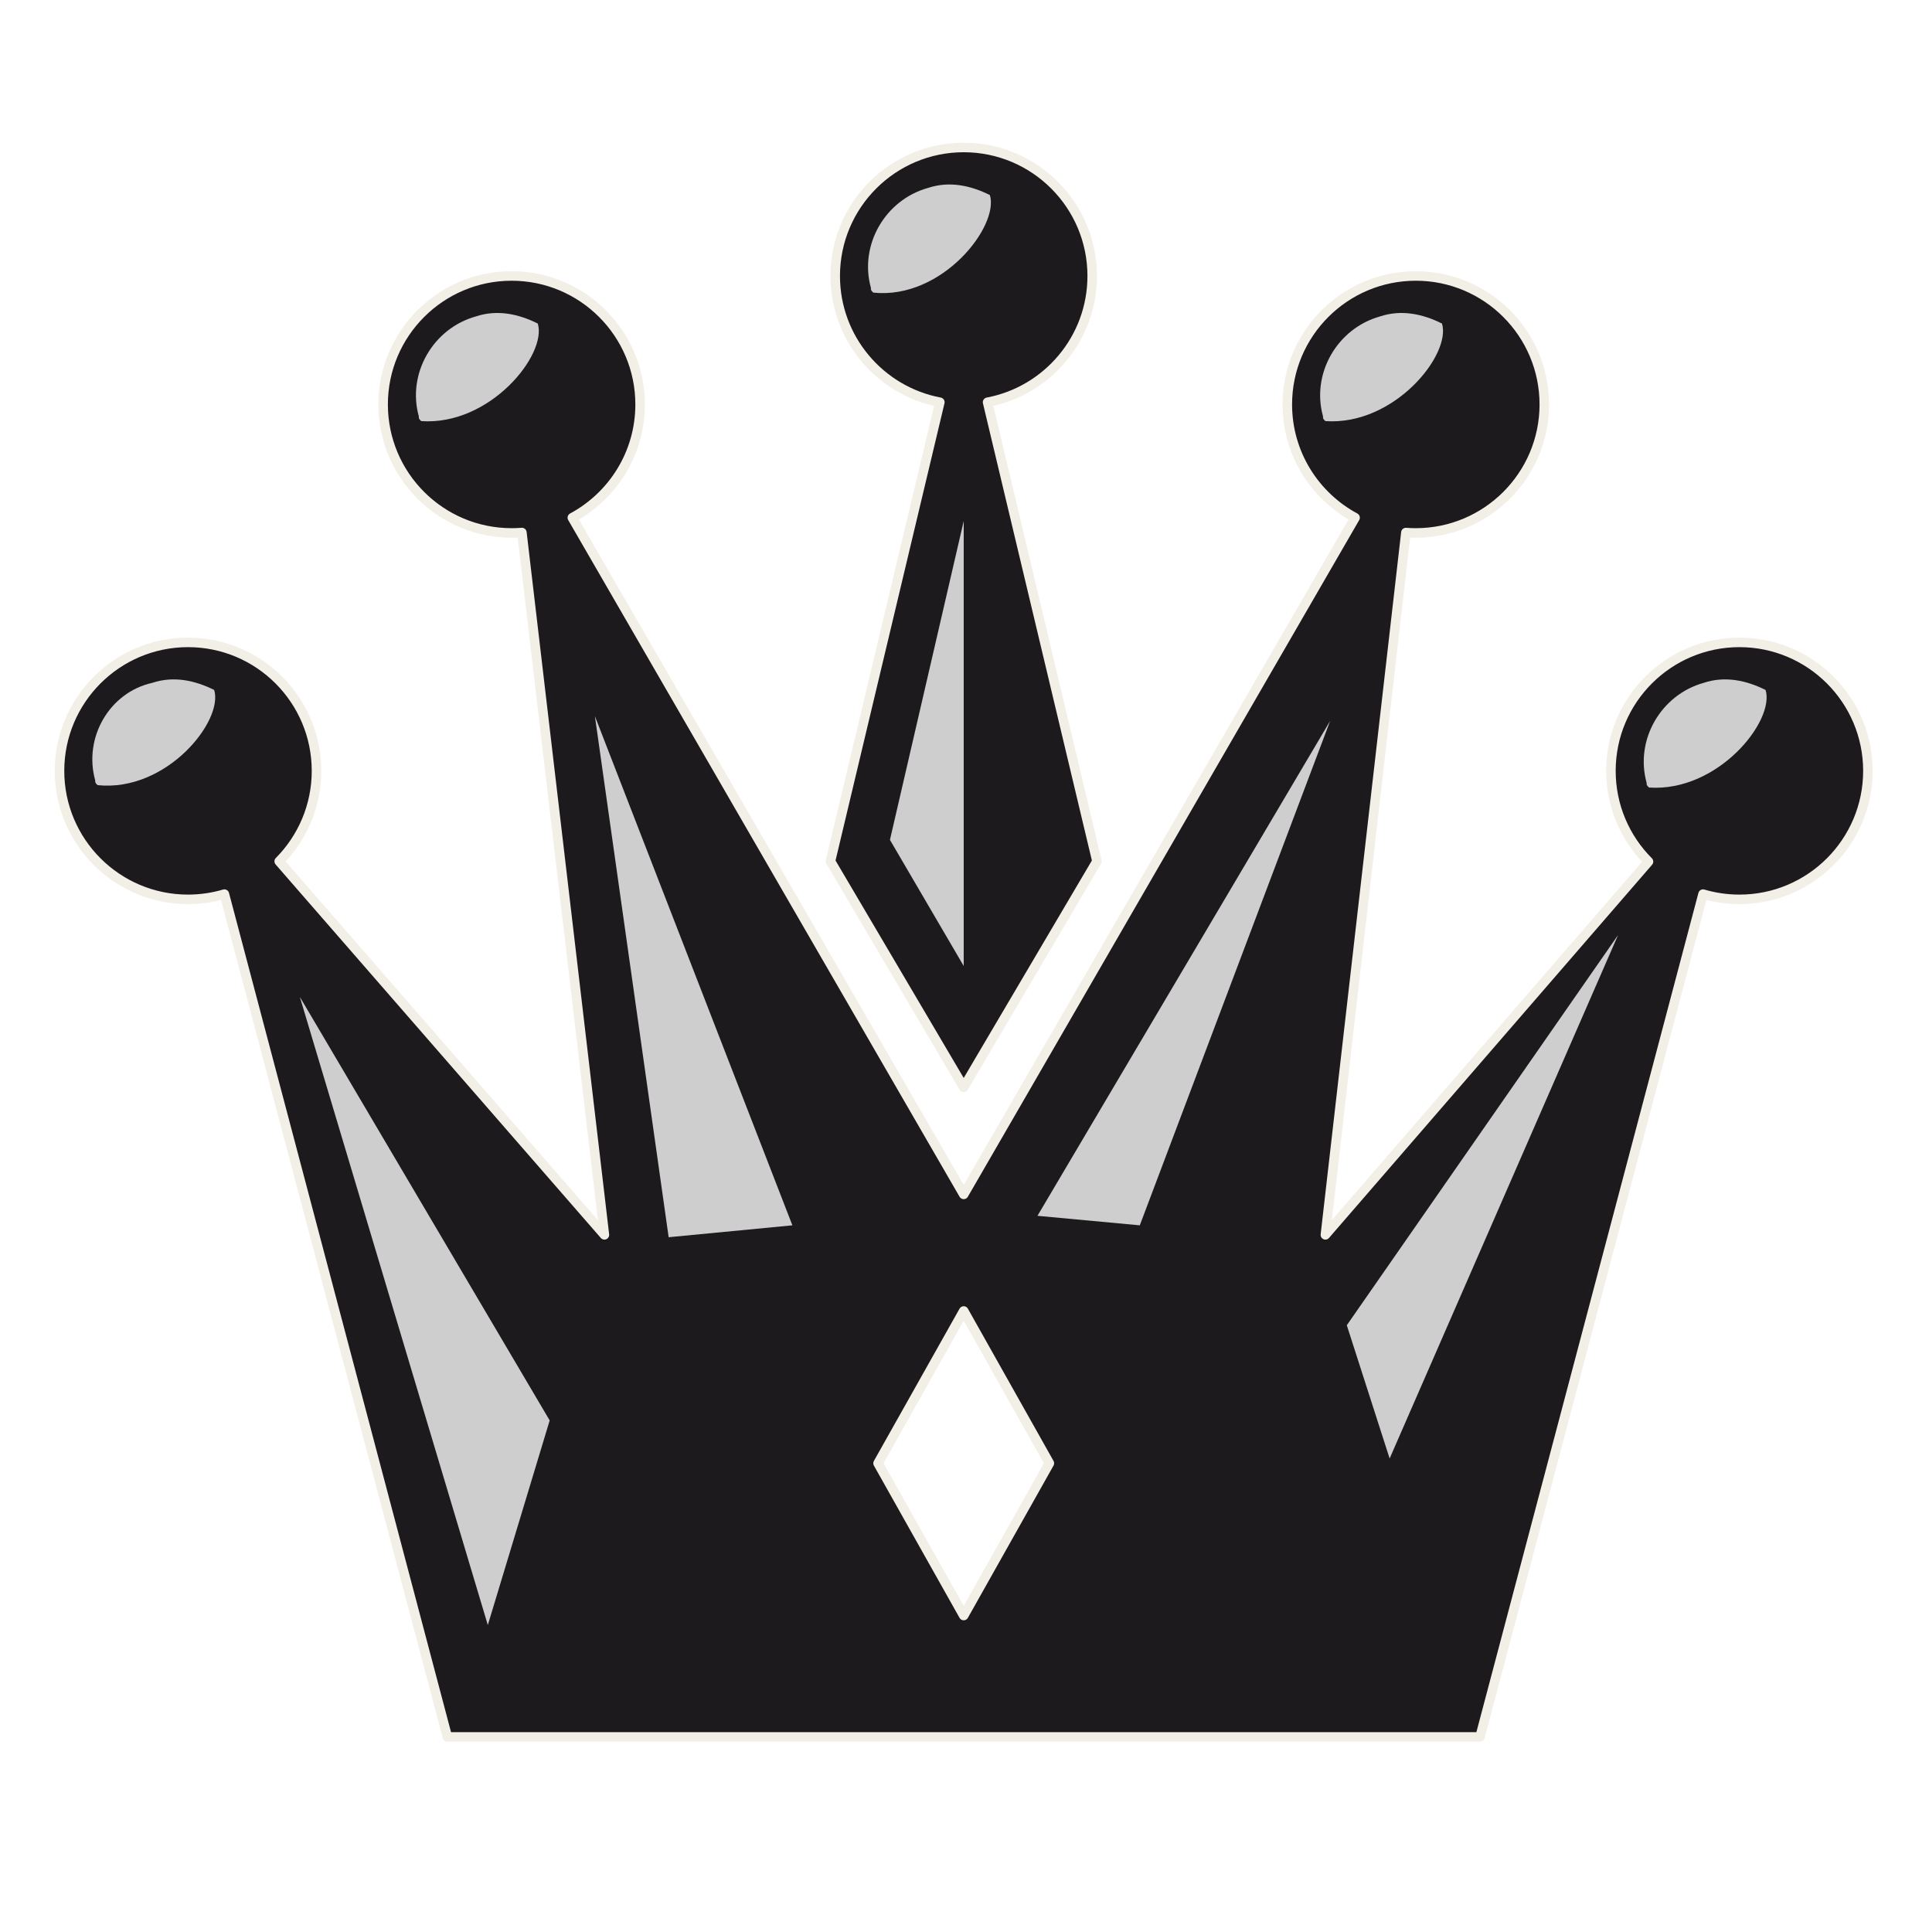
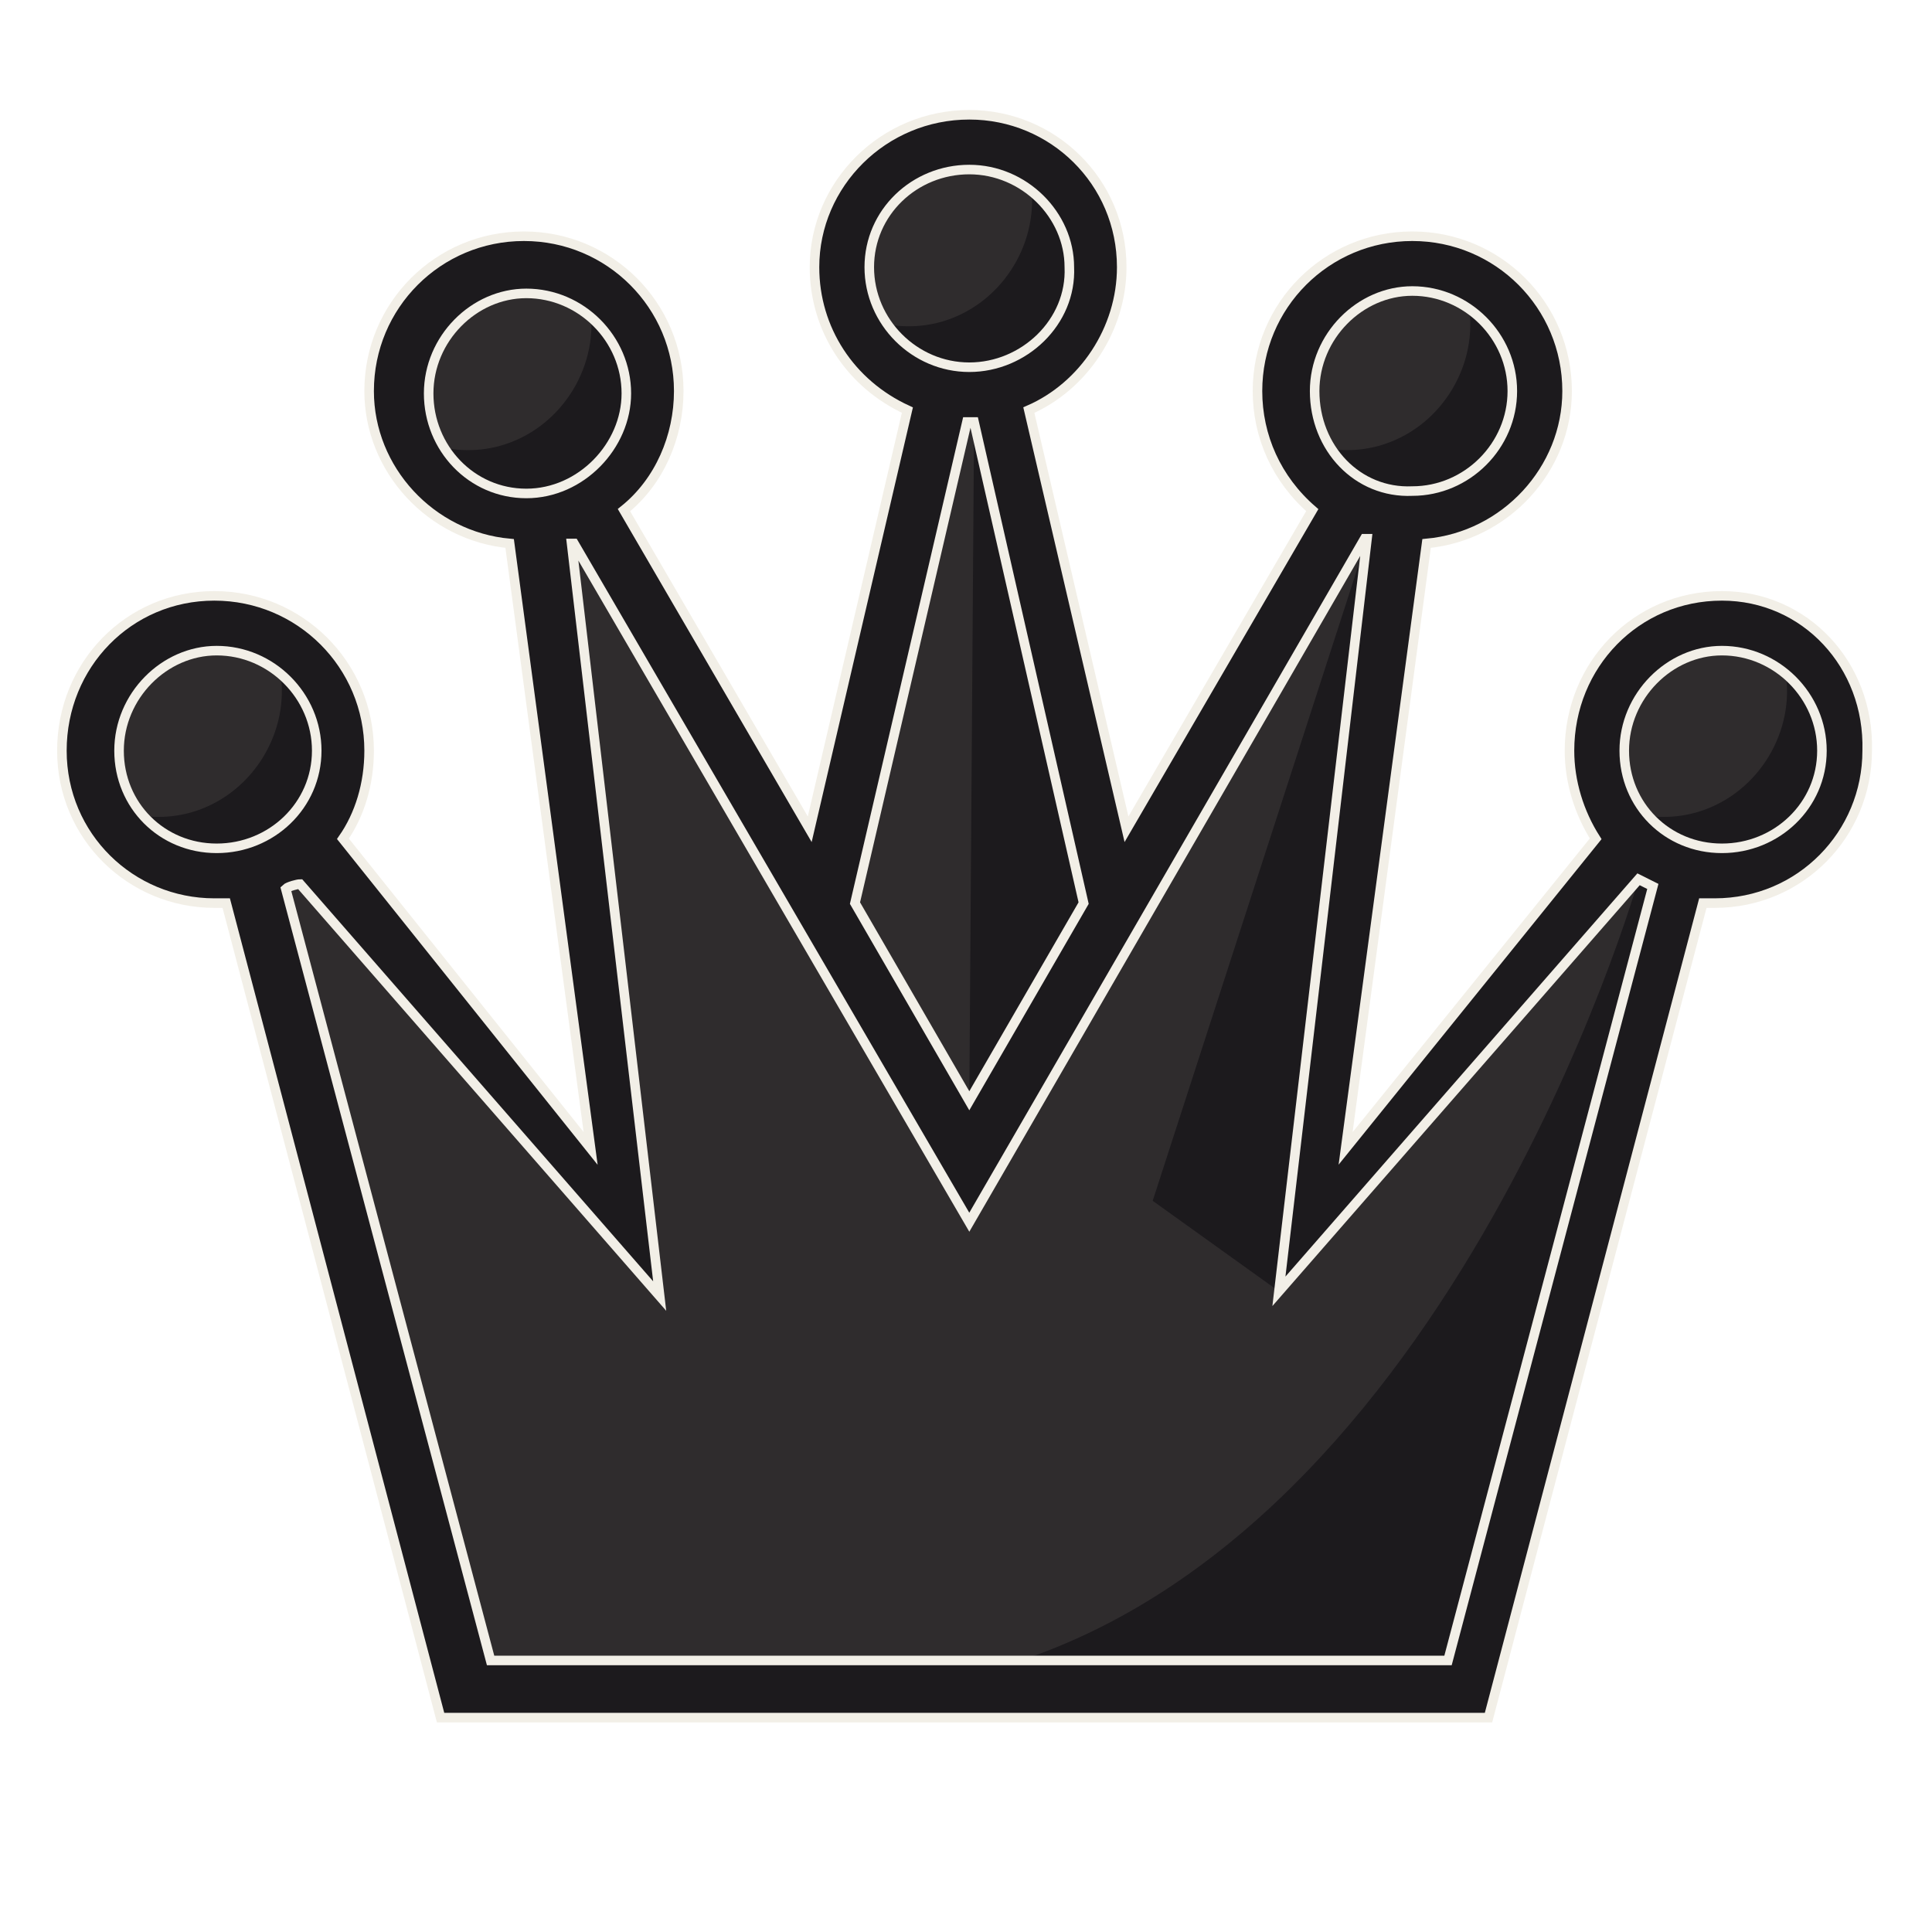
- <svg xmlns="http://www.w3.org/2000/svg" width="100%" height="100%" viewBox="0 0 591 592" version="1.1" xml:space="preserve" style="fill-rule:evenodd;clip-rule:evenodd;stroke-linejoin:round;stroke-miterlimit:2;">
-   <g transform="matrix(1,0,0,1,-879,-340)">
-     <g transform="matrix(1,0,0,1,65.8593,0)">
-       <g id="bQ.svg" transform="matrix(1.74978,0,0,1.74978,-1257.54,-1288.8)">
-         <g id="bQ.svg1" transform="matrix(4.16667,0,0,4.16667,1352.15,1100.02)">
-           <g id="bQ.svg2">
-             <g id="bQ.svg3" transform="matrix(1,0,0,1,-40.5,-40.5)">
-               <g transform="matrix(1,0,0,1,0,0.9)">
-                 <path d="M55.7,50.9L59.7,16L40.5,49.2L21.3,16L25.4,50.9L7.9,30.8L18.8,72L62.2,72L73.1,30.8L55.7,50.9ZM40.5,66.9L36.9,60.5L40.5,54.1L44.1,60.5L40.5,66.9Z" style="fill:rgb(28,26,29);fill-rule:nonzero;" />
-               </g>
-               <g transform="matrix(1,0,0,1,0,0.9)">
-                 <path d="M40.5,11.7L34.9,35.2L40.5,44.7L46.1,35.2L40.5,11.7Z" style="fill:rgb(28,26,29);fill-rule:nonzero;" />
-               </g>
-               <g transform="matrix(1,0,0,1,0,0.9)">
-                 <circle cx="40.5" cy="10.6" r="5.4" style="fill:rgb(28,26,29);" />
-               </g>
-               <g transform="matrix(1,0,0,1,0,0.9)">
-                 <path d="M41.6,7.2C40.8,6.8 39.9,6.6 39,6.9C37.2,7.4 36.1,9.3 36.6,11.1C36.6,11.2 36.6,11.2 36.7,11.3C39.6,11.6 42,8.5 41.6,7.2Z" style="fill:rgb(207,206,207);fill-rule:nonzero;" />
-               </g>
-               <g transform="matrix(1,0,0,1,0,0.9)">
-                 <circle cx="59.5" cy="16" r="5.4" style="fill:rgb(28,26,29);" />
-               </g>
-               <g transform="matrix(1,0,0,1,0,0.9)">
-                 <path d="M60.6,12.6C59.8,12.2 58.9,12 58,12.3C56.2,12.8 55.1,14.7 55.6,16.5C55.6,16.6 55.6,16.6 55.7,16.7C58.6,16.9 61,13.9 60.6,12.6Z" style="fill:rgb(207,206,207);fill-rule:nonzero;" />
-               </g>
-               <g transform="matrix(1,0,0,1,0,0.9)">
-                 <circle cx="21.5" cy="16" r="5.4" style="fill:rgb(28,26,29);" />
-               </g>
-               <g transform="matrix(1,0,0,1,0,0.9)">
-                 <path d="M22.6,12.6C21.8,12.2 20.9,12 20,12.3C18.2,12.8 17.1,14.7 17.6,16.5C17.6,16.6 17.6,16.6 17.7,16.7C20.6,16.9 23,13.9 22.6,12.6Z" style="fill:rgb(207,206,207);fill-rule:nonzero;" />
-               </g>
-               <g transform="matrix(1,0,0,1,0,0.9)">
-                 <circle cx="73.1" cy="31.4" r="5.4" style="fill:rgb(28,26,29);" />
-               </g>
-               <g transform="matrix(1,0,0,1,0,0.9)">
-                 <path d="M74.2,28C73.4,27.6 72.5,27.4 71.6,27.7C69.8,28.2 68.7,30.1 69.2,31.9C69.2,32 69.2,32 69.3,32.1C72.2,32.3 74.6,29.3 74.2,28Z" style="fill:rgb(207,206,207);fill-rule:nonzero;" />
-               </g>
-               <g transform="matrix(1,0,0,1,0,0.9)">
-                 <circle cx="7.9" cy="31.4" r="5.4" style="fill:rgb(28,26,29);" />
-               </g>
-               <g transform="matrix(1,0,0,1,0,0.9)">
-                 <path d="M9,28C8.2,27.6 7.3,27.4 6.4,27.7C4.6,28.1 3.5,30 4,31.8C4,31.9 4,31.9 4.1,32C7,32.3 9.4,29.3 9,28ZM40.5,20.9L37.4,34.3L40.5,39.6L40.5,20.9ZM56.6,54.7L58.4,60.3L68,38.3L56.6,54.7ZM47.9,50.5L55.9,29.3L43.6,50.1L47.9,50.5ZM33.3,50.5L25,29.1L28.1,51L33.3,50.5ZM23.1,58.7L12.6,40.9L20.5,67.3L23.1,58.7Z" style="fill:rgb(207,206,207);fill-rule:nonzero;" />
-               </g>
-               <g transform="matrix(1,0,0,1,0,-1)">
-                 <path d="M9.429,38.48C8.944,38.623 8.431,38.7 7.9,38.7C4.92,38.7 2.5,36.28 2.5,33.3C2.5,30.32 4.92,27.9 7.9,27.9C10.88,27.9 13.3,30.32 13.3,33.3C13.3,34.782 12.701,36.126 11.733,37.102L25.4,52.8L21.932,23.283C21.79,23.294 21.646,23.3 21.5,23.3C18.52,23.3 16.1,20.88 16.1,17.9C16.1,14.92 18.52,12.5 21.5,12.5C24.48,12.5 26.9,14.92 26.9,17.9C26.9,19.957 25.747,21.748 24.052,22.659L40.5,51.1L56.948,22.659C55.253,21.748 54.1,19.957 54.1,17.9C54.1,14.92 56.52,12.5 59.5,12.5C62.48,12.5 64.9,14.92 64.9,17.9C64.9,20.88 62.48,23.3 59.5,23.3C59.36,23.3 59.221,23.295 59.083,23.284L55.7,52.8L69.279,37.114C68.303,36.137 67.7,34.788 67.7,33.3C67.7,30.32 70.12,27.9 73.1,27.9C76.08,27.9 78.5,30.32 78.5,33.3C78.5,36.28 76.08,38.7 73.1,38.7C72.569,38.7 72.056,38.623 71.571,38.48L62.2,73.9L18.8,73.9L9.429,38.48ZM40.5,68.8L44.1,62.4L40.5,56L36.9,62.4L40.5,68.8ZM41.503,17.807L46.1,37.1L40.5,46.6L34.9,37.1L39.497,17.807C36.995,17.336 35.1,15.138 35.1,12.5C35.1,9.52 37.52,7.1 40.5,7.1C43.48,7.1 45.9,9.52 45.9,12.5C45.9,15.138 44.005,17.336 41.503,17.807Z" style="fill:none;stroke:rgb(242,239,231);stroke-width:0.4px;" />
-               </g>
-             </g>
-             <g id="bQ.svg4">
-                         </g>
-           </g>
-         </g>
-       </g>
-     </g>
+ <svg xmlns="http://www.w3.org/2000/svg" width="100%" height="100%" viewBox="0 0 338 338" version="1.1" xml:space="preserve" style="fill-rule:evenodd;clip-rule:evenodd;stroke-miterlimit:100;">
+   <g>
+     <path d="M301.244,104.245c-15,0 -26.666,12.084 -26.666,27.084c-0,5.416 1.666,10.833 4.583,15.416l-43.75,54.167l14.167,-105.833c13.75,-1.25 24.583,-12.917 24.583,-26.667c0,-15 -12.083,-27.083 -27.083,-27.083c-15,-0 -27.084,12.083 -27.084,27.083c0,7.917 3.334,15.417 9.584,20.833l-32.5,55.834l-17.084,-73.334c9.584,-4.166 16.25,-14.166 16.25,-25c0,-15 -12.083,-26.666 -26.666,-26.666c-15,-0 -27.084,12.083 -27.084,26.666c0,10.834 6.25,20.417 16.25,25l-17.083,73.334l-32.5,-55.834c6.25,-5 9.583,-12.916 9.583,-20.833c0,-15 -12.083,-27.083 -27.083,-27.083c-15,-0 -27.083,12.083 -27.083,27.083c-0,13.75 10.833,25.417 24.583,26.667l14.167,105.833l-43.334,-54.167c2.917,-4.166 4.584,-9.583 4.584,-15.416c-0,-15 -12.084,-27.084 -27.084,-27.084c-15,0 -26.666,12.084 -26.666,27.084c-0,15 12.083,26.666 26.666,26.666l2.084,0l37.5,142.5l183.333,0l37.5,-142.5l2.083,0c15,0 26.667,-12.083 26.667,-26.666c0.417,-15 -10.833,-27.084 -25.417,-27.084Z" style="fill:#1c1a1d;" />
+     <path d="M85.828,290.495l-35.834,-135c0.417,-0.416 2.084,-0.833 2.5,-0.833l62.917,72.083l-15.417,-131.666l0.417,-0l69.167,118.75l69.166,-119.584l0.417,0l-15.417,131.667l62.917,-72.083l2.5,1.25l-35.833,135.416l-167.5,0Z" style="fill:#1c1a1d;" />
+     <path d="M318.744,131.329c0,9.583 -7.916,17.083 -17.5,17.083c-9.583,0 -17.083,-7.5 -17.083,-17.083c0,-9.584 7.917,-17.5 17.083,-17.5c9.584,-0 17.5,7.916 17.5,17.5Z" style="fill:#1c1a1d;" />
+     <path d="M229.994,68.412c0,-9.583 7.917,-17.5 17.084,-17.5c9.583,0 17.5,7.917 17.5,17.5c-0,9.583 -7.917,17.5 -17.5,17.5c-9.584,0.417 -17.084,-7.5 -17.084,-17.5Z" style="fill:#1c1a1d;" />
+     <path d="M55.411,131.329c0,9.583 -7.917,17.083 -17.5,17.083c-9.583,0 -17.083,-7.5 -17.083,-17.083c-0,-9.584 7.916,-17.5 17.083,-17.5c9.583,-0 17.5,7.916 17.5,17.5Z" style="fill:#1c1a1d;" />
+     <path d="M92.078,86.329c-9.584,-0 -17.084,-7.917 -17.084,-17.5c0,-9.584 7.917,-17.5 17.084,-17.5c9.583,-0 17.5,7.916 17.5,17.5c-0,9.166 -7.917,17.5 -17.5,17.5Z" style="fill:#1c1a1d;" />
+     <path d="M169.578,192.579l-20,-34.584l19.583,-84.166l1.25,-0l19.167,84.166l-20,34.584Z" style="fill:#1c1a1d;" />
+     <path d="M169.578,64.245c-9.584,0 -17.5,-7.916 -17.5,-17.5c-0,-9.583 7.916,-17.083 17.5,-17.083c9.583,0 17.5,7.917 17.5,17.083c0.416,9.584 -7.917,17.5 -17.5,17.5Z" style="fill:#1c1a1d;" />
  </g>
+   <path d="M83.444,294.859l-38.182,-140.13l9.816,-5.982l9.591,12.904l44.786,51.721l-14.44,-120.587l8.78,-1.952l38.755,64.648l22.863,-85.311l10.09,-0.786l20.678,86.479l40.363,-66.993l8.924,1.963l-15.642,119.369l54.976,-61.834l9.817,4.001l-37.919,143.111l-173.256,-0.621Zm86.342,-1.864l83.958,0l38.75,-139.166l-5.833,-0c0,-0 -33.958,119.583 -116.875,139.166Zm31.875,-82.916l22.083,15.833l15.417,-131.667l-37.5,115.834Zm-31.25,-136.25l-0.833,118.75l25.833,-33.75l-25,-85Z" style="fill:#423f3f;fill-opacity:0.5;" />
+   <path d="M20.411,141.745c-2.5,4.167 -6.478,2.598 -6.478,-9.998c-0,-12.596 10.226,-22.823 22.822,-22.823c7.059,0 13.373,3.212 17.56,8.251c-0.053,-0.008 -0.104,-0.013 -0.154,-0.013c-1.667,0.417 -3.333,0.417 -5,1.25c1.25,10.417 -5.417,20.833 -15.833,23.75c-4.584,1.25 -8.75,0.833 -12.917,-0.417Z" style="fill:#423f3f;fill-opacity:0.5;" />
+   <path d="M74.578,77.579c-2.5,4.166 -5.64,1.989 -5.64,-10.607c0,-12.596 10.227,-22.822 22.823,-22.822c8.555,-0 16.018,4.718 19.925,11.692c-1.151,-1.578 -2.519,-2.847 -3.358,-2.847c-1.667,0.417 -3.334,0.417 -5,1.25c1.25,10.417 -5.417,20.834 -15.834,23.75c-4.583,1.25 -8.75,0.834 -12.916,-0.416Z" style="fill:#423f3f;fill-opacity:0.5;" />
+   <path d="M151.661,55.912c-2.5,4.583 -5.733,2.744 -5.733,-9.852c-0,-12.596 10.226,-22.823 22.822,-22.823c7.239,0 13.695,3.378 17.877,8.641c-0.458,-0.345 -0.879,-0.549 -1.216,-0.549c-1.667,0.416 -3.333,0.416 -5,1.25c1.25,10.416 -5.417,20.833 -15.833,23.75c-4.584,1.25 -8.75,0.833 -12.917,-0.417Z" style="fill:#423f3f;fill-opacity:0.5;" />
+   <path d="M228.103,78.509c-1.989,-3.386 -3.13,-7.329 -3.13,-11.537c-0,-12.596 10.226,-22.822 22.822,-22.822c12.596,-0 15.949,8.845 14.283,8.845c-1.667,0.417 -3.334,0.417 -5,1.25c1.25,10.417 -5.417,20.834 -15.834,23.75c-4.583,1.25 -8.75,0.834 -12.916,-0.416c-0.175,0.291 -0.246,0.603 -0.225,0.93Z" style="fill:#423f3f;fill-opacity:0.5;" />
+   <path d="M283.744,141.745c-2.5,4.167 -6.451,1.812 -6.451,-10.784c-0,-12.596 10.226,-22.822 22.822,-22.822c7.646,-0 14.419,3.768 18.562,9.547c-0.446,-0.33 -0.854,-0.524 -1.183,-0.524c-1.666,0.417 -3.333,0.417 -5,1.25c1.25,10.417 -5.416,20.833 -15.833,23.75c-4.583,1.25 -8.75,0.833 -12.917,-0.417Z" style="fill:#423f3f;fill-opacity:0.5;" />
+   <path d="M301.244,104.245c-15,0 -26.666,12.084 -26.666,27.084c-0,5.416 1.666,10.833 4.583,15.416l-43.75,54.167l14.167,-105.833c13.75,-1.25 24.583,-12.917 24.583,-26.667c0,-15 -12.083,-27.083 -27.083,-27.083c-15,-0 -27.084,12.083 -27.084,27.083c0,7.917 3.334,15.417 9.584,20.833l-32.5,55.834l-17.084,-73.334c9.584,-4.166 16.25,-14.166 16.25,-25c0,-15 -12.083,-26.666 -26.666,-26.666c-15,-0 -27.084,12.083 -27.084,26.666c0,10.834 6.25,20.417 16.25,25l-17.083,73.334l-32.5,-55.834c6.25,-5 9.583,-12.916 9.583,-20.833c0,-15 -12.083,-27.083 -27.083,-27.083c-15,-0 -27.083,12.083 -27.083,27.083c-0,13.75 10.833,25.417 24.583,26.667l14.167,105.833l-43.334,-54.167c2.917,-4.166 4.584,-9.583 4.584,-15.416c-0,-15 -12.084,-27.084 -27.084,-27.084c-15,0 -26.666,12.084 -26.666,27.084c-0,15 12.083,26.666 26.666,26.666l2.084,0l37.5,142.5l183.333,0l37.5,-142.5l2.083,0c15,0 26.667,-12.083 26.667,-26.666c0.417,-15 -10.833,-27.084 -25.417,-27.084Zm-245.833,27.084c0,9.583 -7.917,17.083 -17.5,17.083c-9.583,0 -17.083,-7.5 -17.083,-17.083c-0,-9.584 7.916,-17.5 17.083,-17.5c9.583,-0 17.5,7.916 17.5,17.5Zm36.667,-45c-9.584,-0 -17.084,-7.917 -17.084,-17.5c0,-9.584 7.917,-17.5 17.084,-17.5c9.583,-0 17.5,7.916 17.5,17.5c-0,9.166 -7.917,17.5 -17.5,17.5Zm137.916,-17.917c0,-9.583 7.917,-17.5 17.084,-17.5c9.583,0 17.5,7.917 17.5,17.5c-0,9.583 -7.917,17.5 -17.5,17.5c-9.584,0.417 -17.084,-7.5 -17.084,-17.5Zm-144.166,222.083l-35.834,-135c0.417,-0.416 2.084,-0.833 2.5,-0.833l62.917,72.083l-15.417,-131.666l0.417,-0l69.167,118.75l69.166,-119.584l0.417,0l-15.417,131.667l62.917,-72.083l2.5,1.25l-35.833,135.416l-167.5,0Zm232.916,-159.166c0,9.583 -7.916,17.083 -17.5,17.083c-9.583,0 -17.083,-7.5 -17.083,-17.083c0,-9.584 7.917,-17.5 17.083,-17.5c9.584,-0 17.5,7.916 17.5,17.5Zm-149.166,61.25l-20,-34.584l19.583,-84.166l1.25,-0l19.167,84.166l-20,34.584Zm-0,-128.334c-9.584,0 -17.5,-7.916 -17.5,-17.5c-0,-9.583 7.916,-17.083 17.5,-17.083c9.583,0 17.5,7.917 17.5,17.083c0.416,9.584 -7.917,17.5 -17.5,17.5Z" style="fill:#1c1a1d;fill-rule:nonzero;" />
+   <path d="M301.244,104.245c-15,0 -26.666,12.084 -26.666,27.084c-0,5.416 1.666,10.833 4.583,15.416l-43.75,54.167l14.167,-105.833c13.75,-1.25 24.583,-12.917 24.583,-26.667c0,-15 -12.083,-27.083 -27.083,-27.083c-15,-0 -27.084,12.083 -27.084,27.083c0,7.917 3.334,15.417 9.584,20.833l-32.5,55.834l-17.084,-73.334c9.584,-4.166 16.25,-14.166 16.25,-25c0,-15 -12.083,-26.666 -26.666,-26.666c-15,-0 -27.084,12.083 -27.084,26.666c0,10.834 6.25,20.417 16.25,25l-17.083,73.334l-32.5,-55.834c6.25,-5 9.583,-12.916 9.583,-20.833c0,-15 -12.083,-27.083 -27.083,-27.083c-15,-0 -27.083,12.083 -27.083,27.083c-0,13.75 10.833,25.417 24.583,26.667l14.167,105.833l-43.334,-54.167c2.917,-4.166 4.584,-9.583 4.584,-15.416c-0,-15 -12.084,-27.084 -27.084,-27.084c-15,0 -26.666,12.084 -26.666,27.084c-0,15 12.083,26.666 26.666,26.666l2.084,0l37.5,142.5l183.333,0l37.5,-142.5l2.083,0c15,0 26.667,-12.083 26.667,-26.666c0.417,-15 -10.833,-27.084 -25.417,-27.084Z" style="fill:none;stroke:#f2efe7;stroke-width:1.67px;" />
+   <path d="M169.578,64.245c-9.584,0 -17.5,-7.916 -17.5,-17.5c-0,-9.583 7.916,-17.083 17.5,-17.083c9.583,0 17.5,7.917 17.5,17.083c0.416,9.584 -7.917,17.5 -17.5,17.5Z" style="fill:none;stroke:#f2efe7;stroke-width:1.67px;" />
+   <path d="M169.578,192.579l-20,-34.584l19.583,-84.166l1.25,-0l19.167,84.166l-20,34.584Z" style="fill:none;stroke:#f2efe7;stroke-width:1.67px;" />
+   <path d="M318.744,131.329c0,9.583 -7.916,17.083 -17.5,17.083c-9.583,0 -17.083,-7.5 -17.083,-17.083c0,-9.584 7.917,-17.5 17.083,-17.5c9.584,-0 17.5,7.916 17.5,17.5Z" style="fill:none;stroke:#f2efe7;stroke-width:1.67px;" />
+   <path d="M55.411,131.329c0,9.583 -7.917,17.083 -17.5,17.083c-9.583,0 -17.083,-7.5 -17.083,-17.083c-0,-9.584 7.916,-17.5 17.083,-17.5c9.583,-0 17.5,7.916 17.5,17.5Z" style="fill:none;stroke:#f2efe7;stroke-width:1.67px;" />
+   <path d="M229.994,68.412c0,-9.583 7.917,-17.5 17.084,-17.5c9.583,0 17.5,7.917 17.5,17.5c-0,9.583 -7.917,17.5 -17.5,17.5c-9.584,0.417 -17.084,-7.5 -17.084,-17.5Z" style="fill:none;stroke:#f2efe7;stroke-width:1.67px;" />
+   <path d="M85.828,290.495l-35.834,-135c0.417,-0.416 2.084,-0.833 2.5,-0.833l62.917,72.083l-15.417,-131.666l0.417,-0l69.167,118.75l69.166,-119.584l0.417,0l-15.417,131.667l62.917,-72.083l2.5,1.25l-35.833,135.416l-167.5,0Z" style="fill:none;stroke:#f2efe7;stroke-width:1.67px;" />
+   <path d="M92.078,86.329c-9.584,-0 -17.084,-7.917 -17.084,-17.5c0,-9.584 7.917,-17.5 17.084,-17.5c9.583,-0 17.5,7.916 17.5,17.5c-0,9.166 -7.917,17.5 -17.5,17.5Z" style="fill:none;stroke:#f2efe7;stroke-width:1.67px;" />
</svg>
